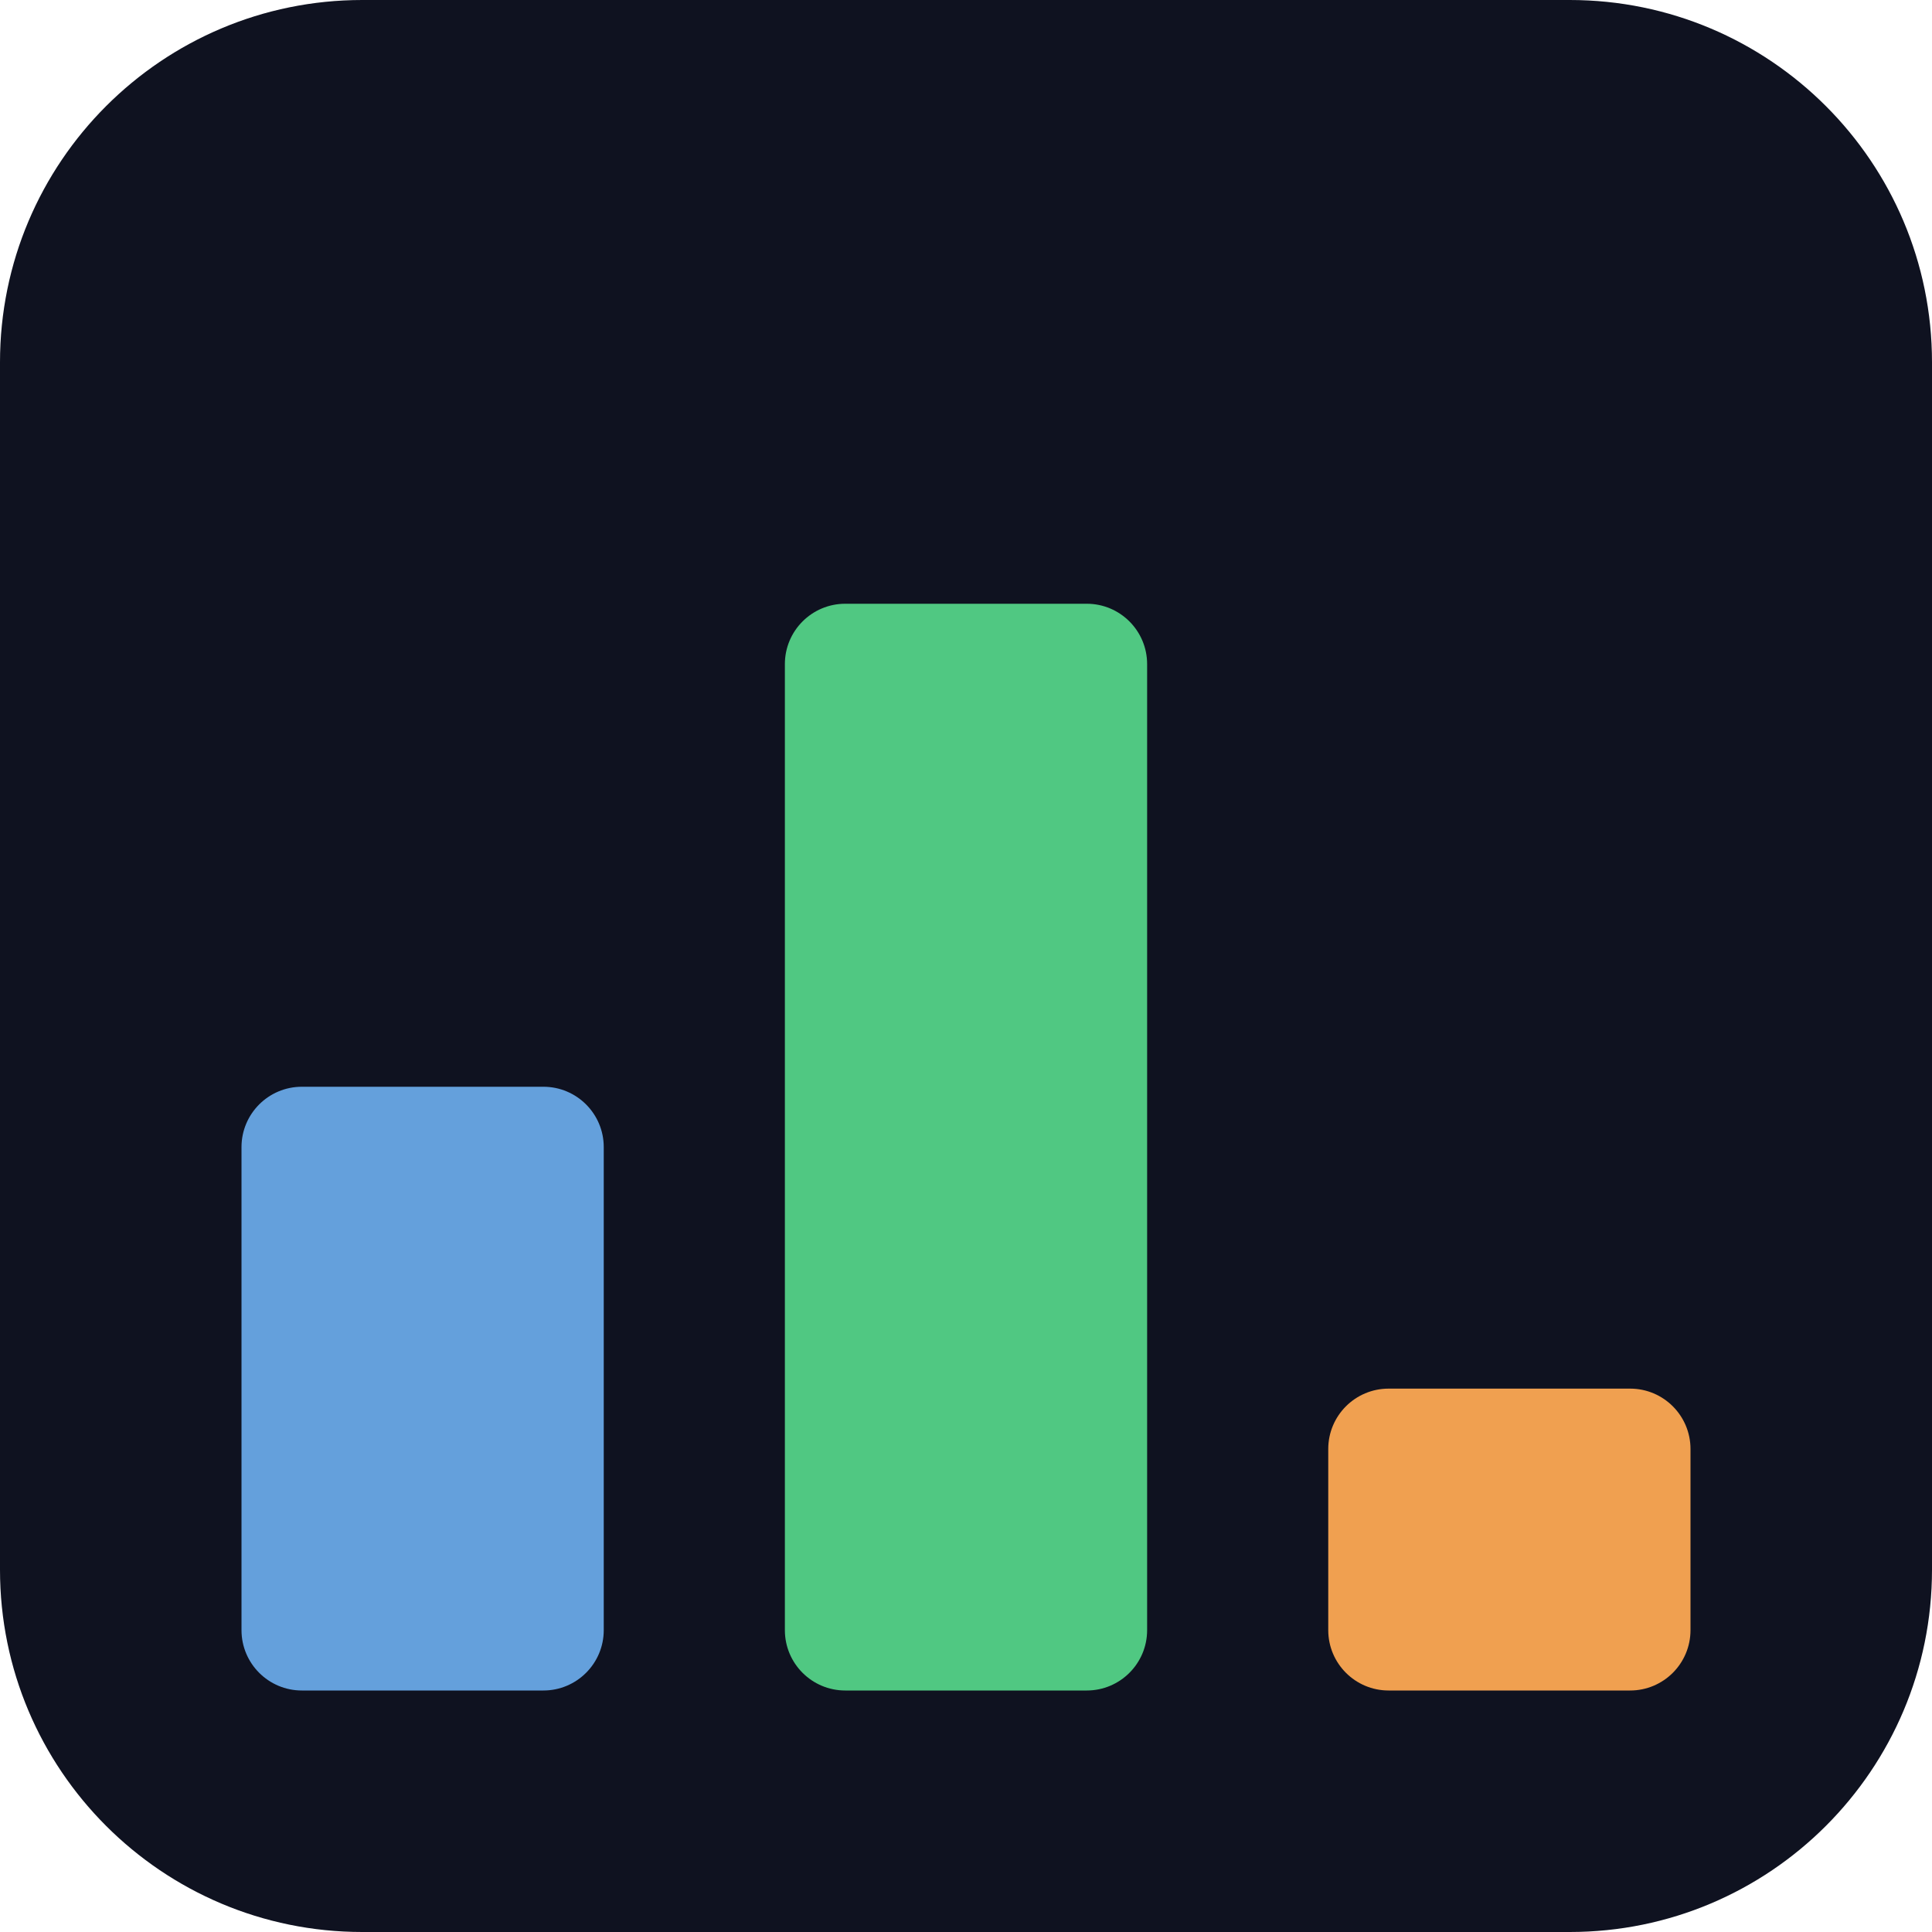
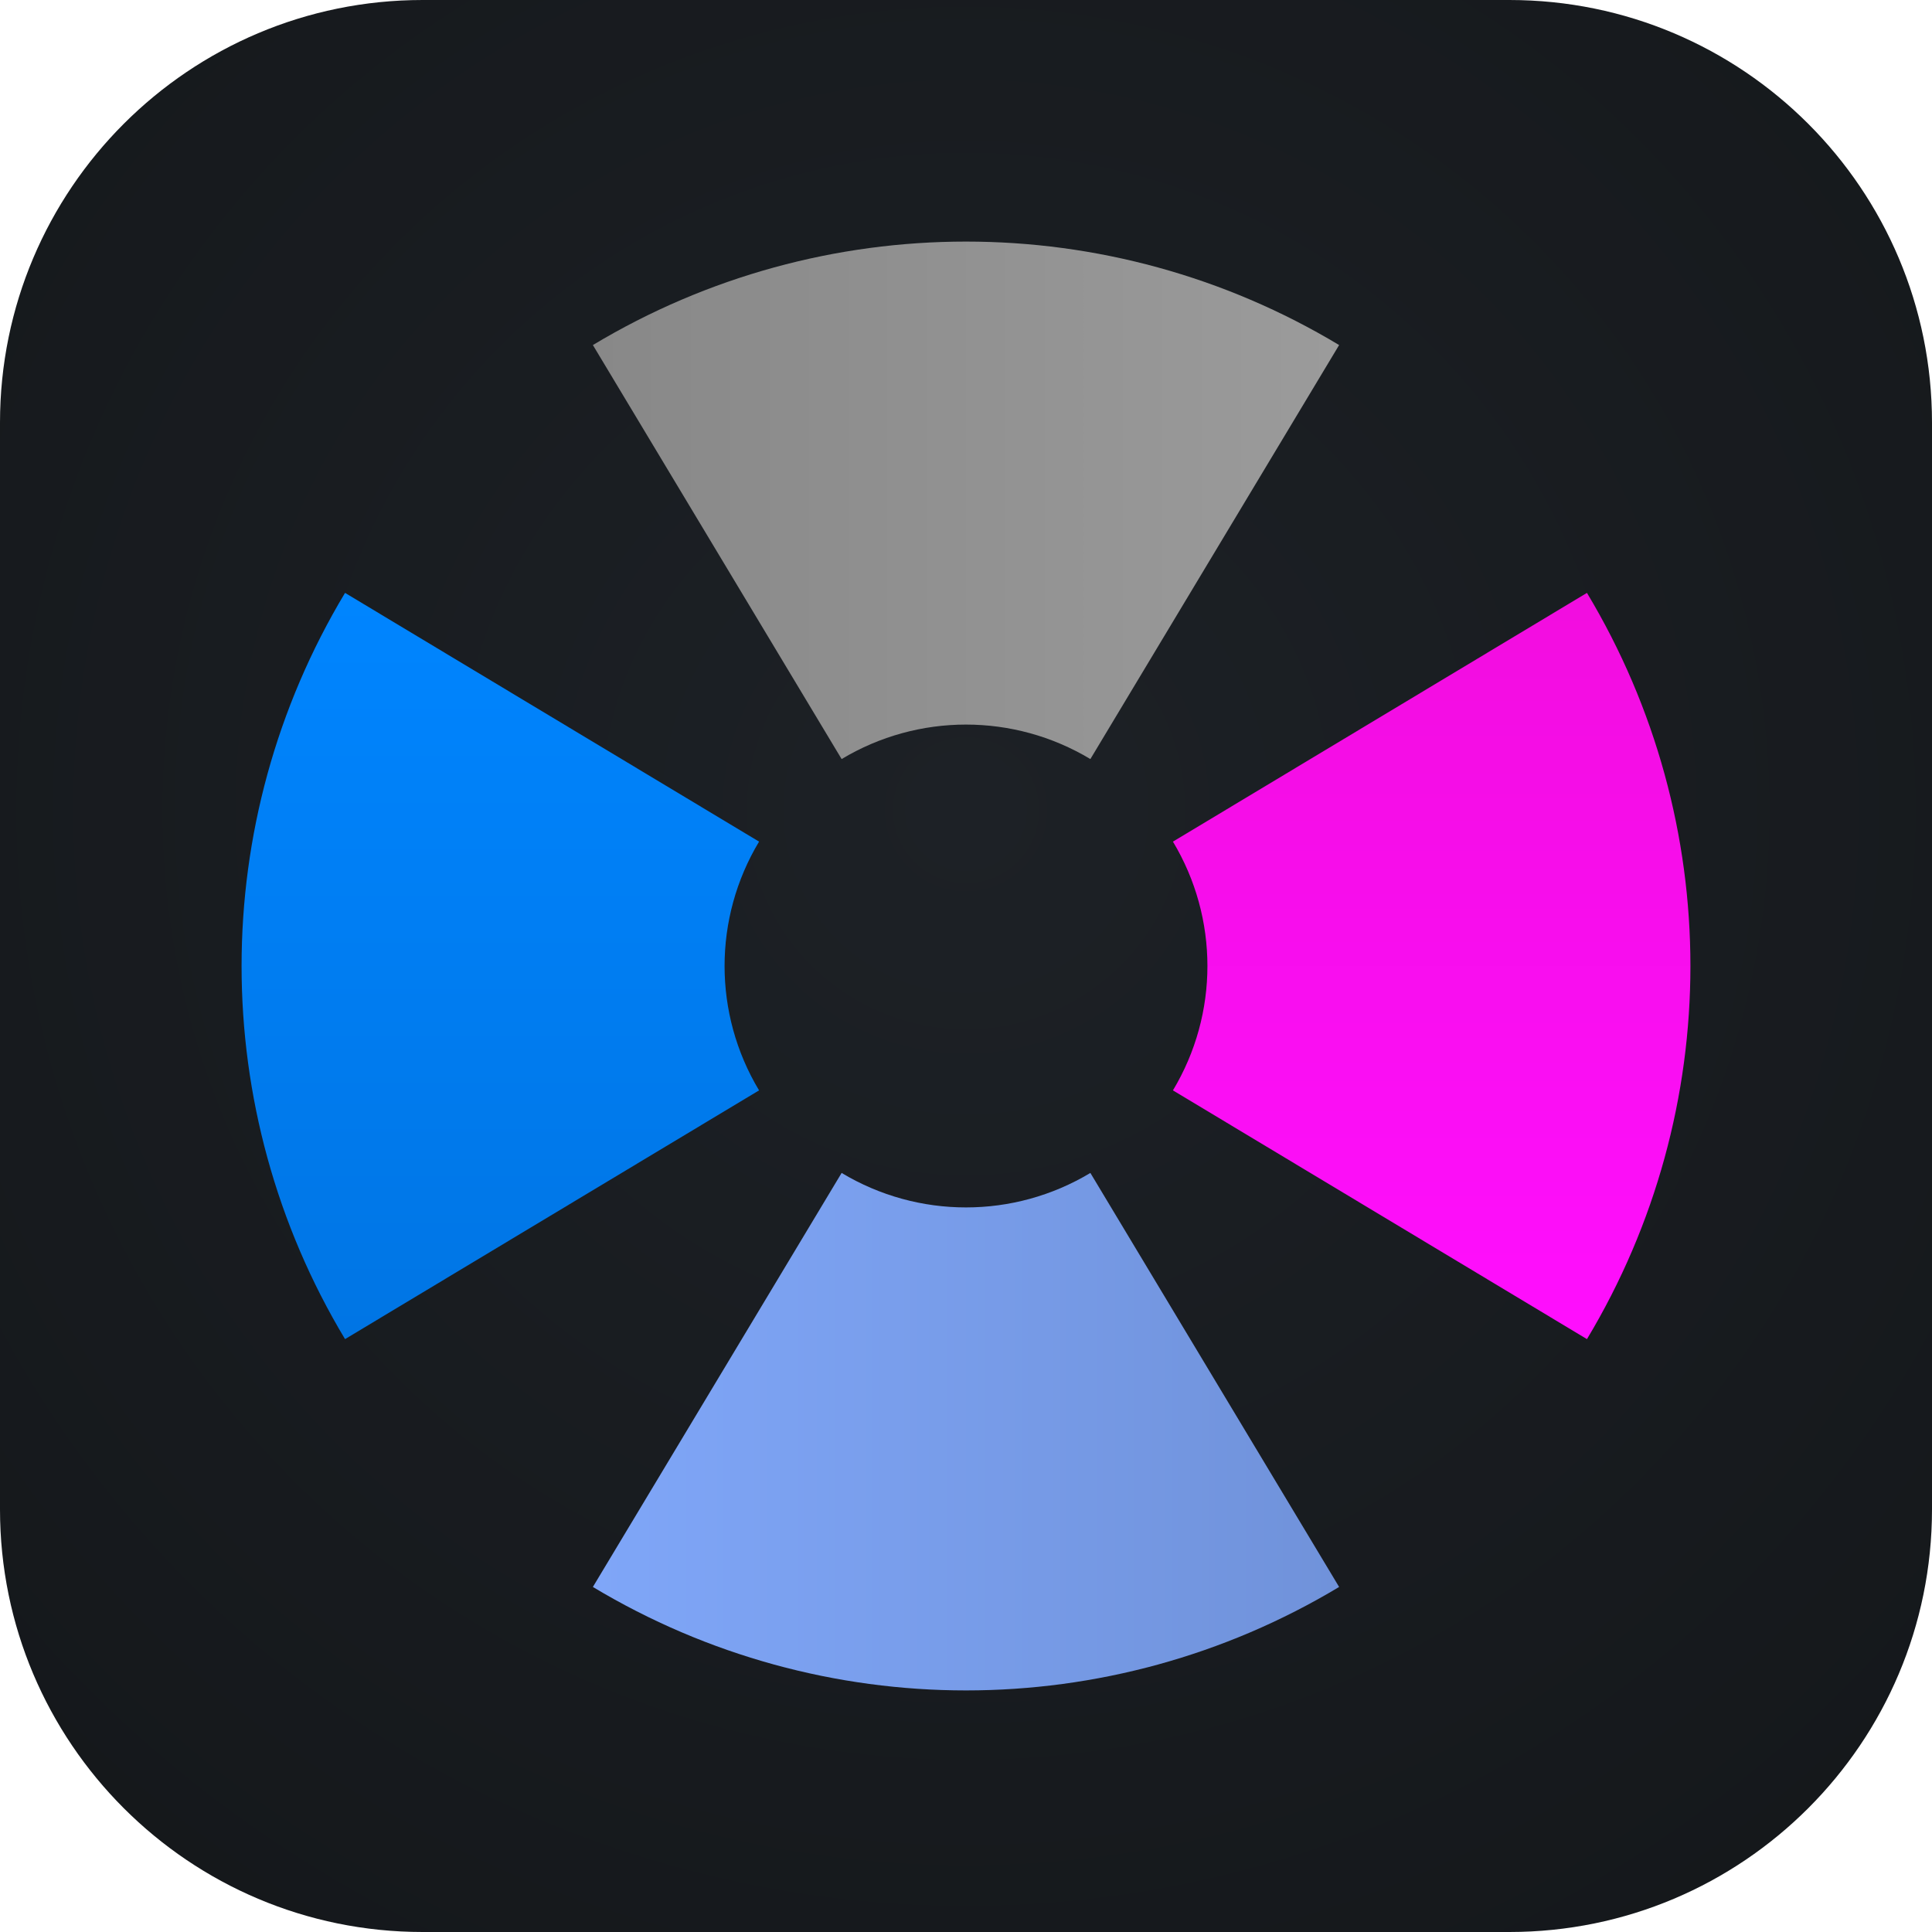
- <svg xmlns="http://www.w3.org/2000/svg" viewBox="0 0 32 32">
-   <rect width="32" height="32" rx="6" fill="#0f1220" />
-   <rect x="4" y="18" width="6" height="10" rx="1" fill="#64a0dc" />
-   <rect x="13" y="10" width="6" height="18" rx="1" fill="#50c882" />
-   <rect x="22" y="23" width="6" height="5" rx="1" fill="#f0a050" />
+ <svg xmlns="http://www.w3.org/2000/svg" viewBox="0 0 128 128" role="img" aria-label="Chart Color System">
+   <defs>
+     <radialGradient id="tile" cx="0.5" cy="0.42" r="0.75">
+       <stop offset="0" stop-color="#1d2126" />
+       <stop offset="1" stop-color="#14171a" />
+     </radialGradient>
+     <linearGradient id="q0" gradientUnits="userSpaceOnUse" x1="105.14" y1="39.28" x2="105.14" y2="88.72">
+       <stop offset="0" stop-color="#f20ddf" />
+       <stop offset="1" stop-color="#ff0efe" />
+     </linearGradient>
+     <linearGradient id="q1" gradientUnits="userSpaceOnUse" x1="88.72" y1="105.14" x2="39.28" y2="105.14">
+       <stop offset="0" stop-color="#7092da" />
+       <stop offset="1" stop-color="#7fa6f8" />
+     </linearGradient>
+     <linearGradient id="q2" gradientUnits="userSpaceOnUse" x1="22.86" y1="88.72" x2="22.86" y2="39.28">
+       <stop offset="0" stop-color="#0075e4" />
+       <stop offset="1" stop-color="#0085ff" />
+     </linearGradient>
+     <linearGradient id="q3" gradientUnits="userSpaceOnUse" x1="39.28" y1="22.86" x2="88.72" y2="22.86">
+       <stop offset="0" stop-color="#888888" />
+       <stop offset="1" stop-color="#9b9b9b" />
+     </linearGradient>
+   </defs>
+   <rect width="128" height="128" rx="28" fill="url(#tile)" />
+   <path d="M105.14 39.28A48.00 48.00 0 0 1 105.14 88.72L77.71 72.24A16.00 16.00 0 0 0 77.71 55.76Z" fill="url(#q0)" />
+   <path d="M88.72 105.14A48.00 48.00 0 0 1 39.28 105.14L55.76 77.71A16.00 16.00 0 0 0 72.24 77.71Z" fill="url(#q1)" />
+   <path d="M22.86 88.72A48.00 48.00 0 0 1 22.86 39.28L50.29 55.76A16.00 16.00 0 0 0 50.29 72.24Z" fill="url(#q2)" />
+   <path d="M39.28 22.86A48.00 48.00 0 0 1 88.72 22.86L72.24 50.29A16.00 16.00 0 0 0 55.76 50.29Z" fill="url(#q3)" />
</svg>
